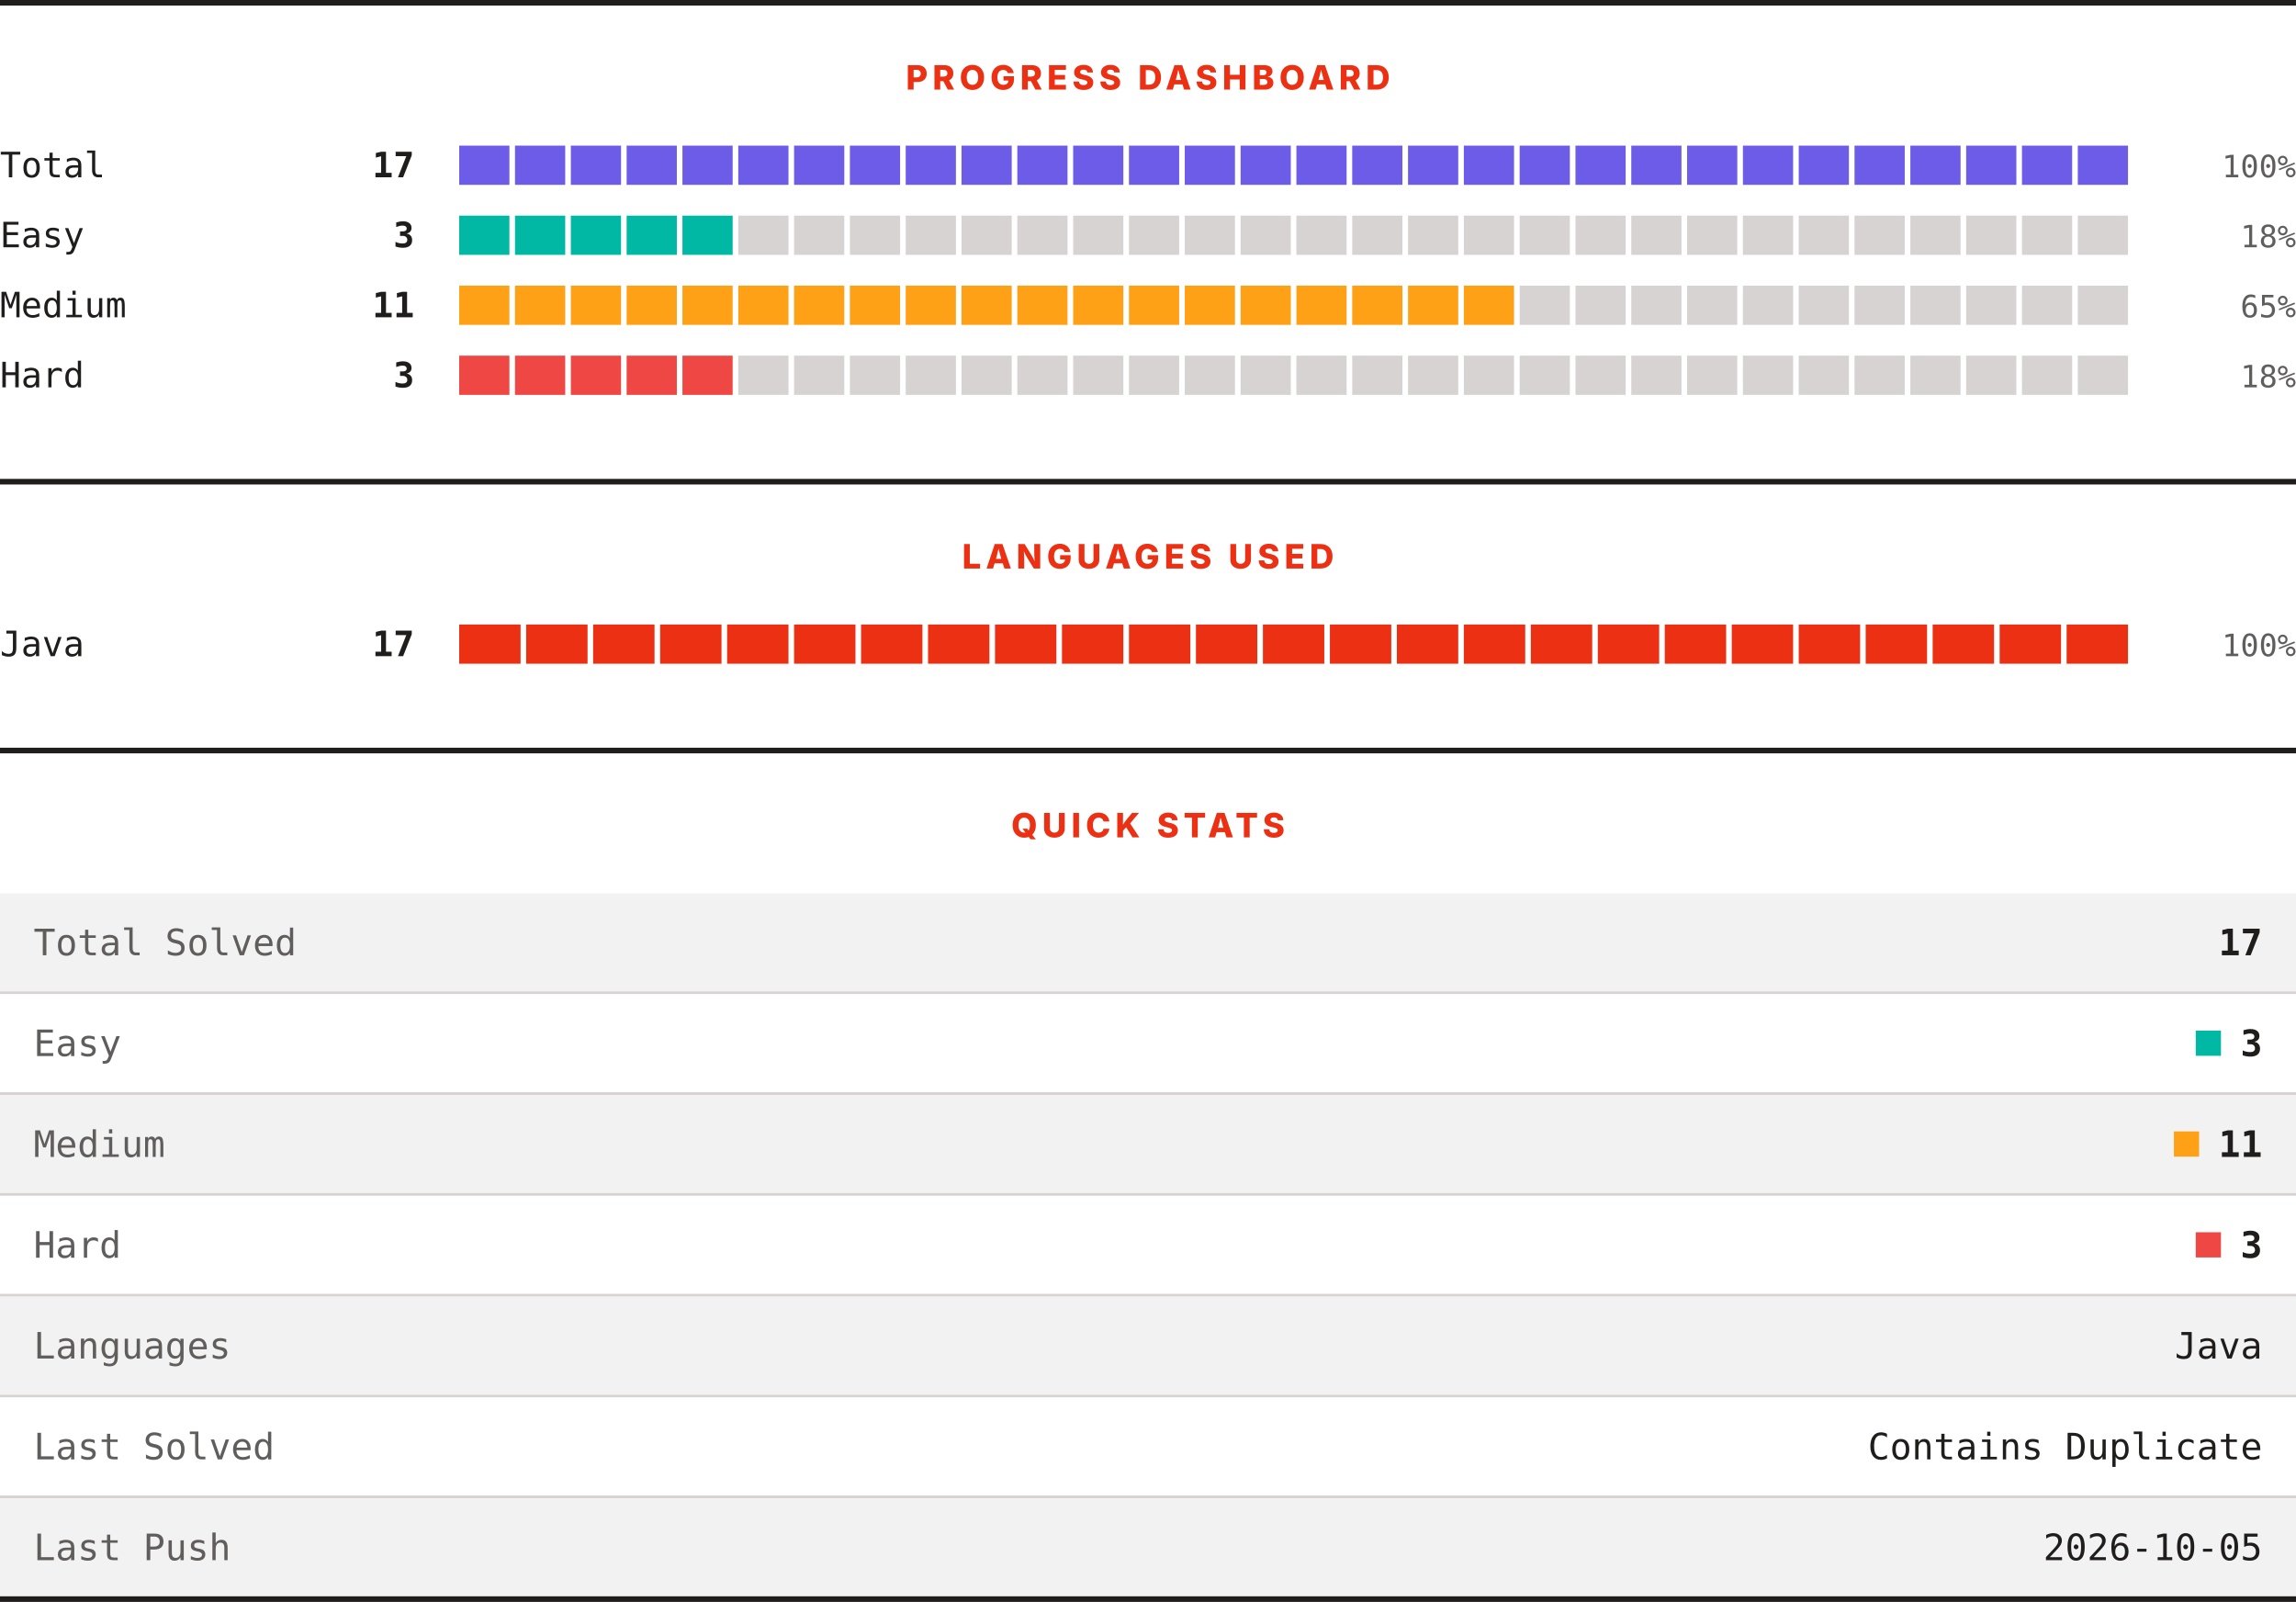
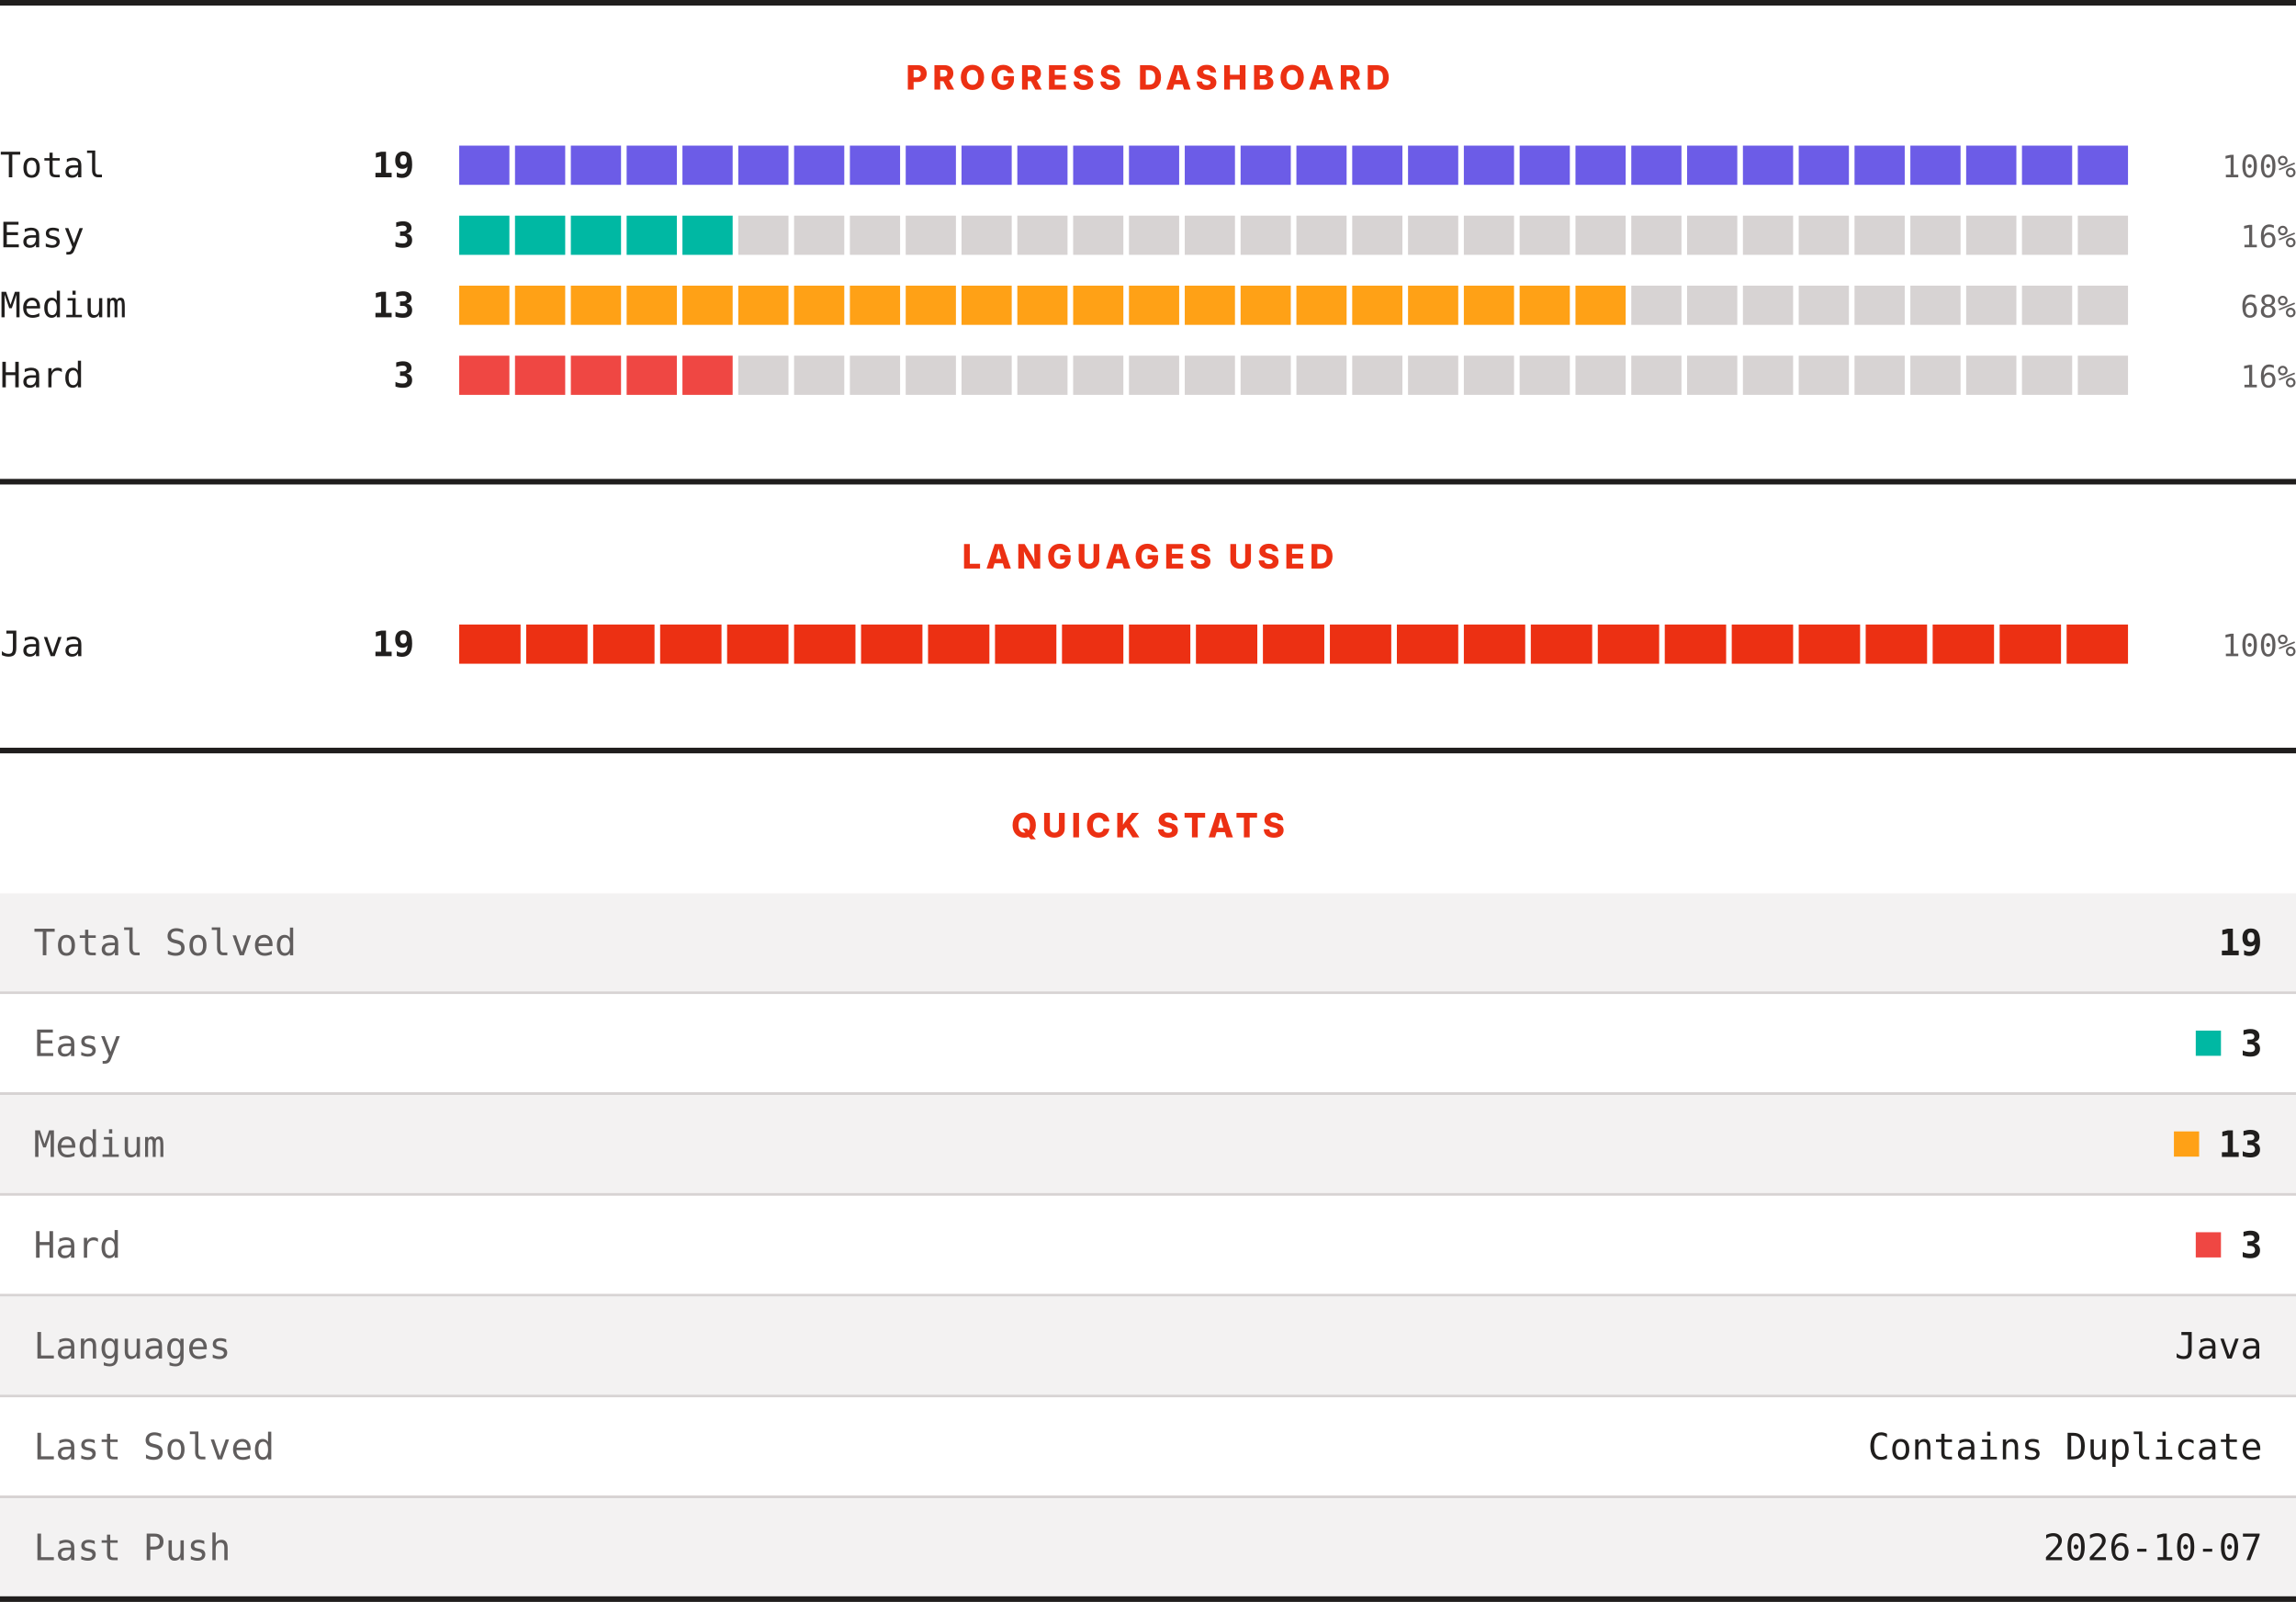
<svg xmlns="http://www.w3.org/2000/svg" width="820" height="572" viewBox="0 0 820 572" role="img" aria-label="LeetCode progress, languages and quick stats">
  <rect width="820" height="572" fill="#ffffff" />
  <rect x="0" y="0" width="820" height="2" fill="#201e1d" />
  <text x="410" y="32" text-anchor="middle" font-family="Archivo, system-ui, -apple-system, Segoe UI, sans-serif" font-size="12" font-weight="800" letter-spacing="1.68" fill="#ec3013">PROGRESS DASHBOARD</text>
  <text x="0" y="63.3" font-family="ui-monospace, SFMono-Regular, Menlo, Consolas, monospace" font-size="12.5" fill="#201e1d">Total</text>
-   <text x="148" y="63.3" text-anchor="end" font-family="ui-monospace, SFMono-Regular, Menlo, Consolas, monospace" font-size="12.5" font-weight="700" fill="#201e1d">17</text>
+   <text x="148" y="63.3" text-anchor="end" font-family="ui-monospace, SFMono-Regular, Menlo, Consolas, monospace" font-size="12.5" font-weight="700" fill="#201e1d">19</text>
  <rect x="164.00" y="52" width="17.93" height="14" fill="#6c5ce7" />
  <rect x="183.93" y="52" width="17.93" height="14" fill="#6c5ce7" />
  <rect x="203.87" y="52" width="17.93" height="14" fill="#6c5ce7" />
  <rect x="223.80" y="52" width="17.93" height="14" fill="#6c5ce7" />
  <rect x="243.73" y="52" width="17.93" height="14" fill="#6c5ce7" />
  <rect x="263.67" y="52" width="17.93" height="14" fill="#6c5ce7" />
  <rect x="283.60" y="52" width="17.93" height="14" fill="#6c5ce7" />
  <rect x="303.53" y="52" width="17.93" height="14" fill="#6c5ce7" />
  <rect x="323.47" y="52" width="17.93" height="14" fill="#6c5ce7" />
  <rect x="343.40" y="52" width="17.93" height="14" fill="#6c5ce7" />
  <rect x="363.33" y="52" width="17.93" height="14" fill="#6c5ce7" />
  <rect x="383.27" y="52" width="17.93" height="14" fill="#6c5ce7" />
  <rect x="403.20" y="52" width="17.93" height="14" fill="#6c5ce7" />
  <rect x="423.13" y="52" width="17.93" height="14" fill="#6c5ce7" />
  <rect x="443.07" y="52" width="17.93" height="14" fill="#6c5ce7" />
  <rect x="463.00" y="52" width="17.93" height="14" fill="#6c5ce7" />
  <rect x="482.93" y="52" width="17.93" height="14" fill="#6c5ce7" />
  <rect x="502.87" y="52" width="17.93" height="14" fill="#6c5ce7" />
  <rect x="522.80" y="52" width="17.93" height="14" fill="#6c5ce7" />
  <rect x="542.73" y="52" width="17.93" height="14" fill="#6c5ce7" />
  <rect x="562.67" y="52" width="17.93" height="14" fill="#6c5ce7" />
  <rect x="582.60" y="52" width="17.93" height="14" fill="#6c5ce7" />
  <rect x="602.53" y="52" width="17.93" height="14" fill="#6c5ce7" />
  <rect x="622.47" y="52" width="17.93" height="14" fill="#6c5ce7" />
  <rect x="642.40" y="52" width="17.93" height="14" fill="#6c5ce7" />
  <rect x="662.33" y="52" width="17.93" height="14" fill="#6c5ce7" />
  <rect x="682.27" y="52" width="17.93" height="14" fill="#6c5ce7" />
  <rect x="702.20" y="52" width="17.93" height="14" fill="#6c5ce7" />
  <rect x="722.13" y="52" width="17.93" height="14" fill="#6c5ce7" />
  <rect x="742.07" y="52" width="17.93" height="14" fill="#6c5ce7" />
  <text x="820" y="63.3" text-anchor="end" font-family="ui-monospace, SFMono-Regular, Menlo, Consolas, monospace" font-size="11" fill="#605d5d">100%</text>
  <text x="0" y="88.3" font-family="ui-monospace, SFMono-Regular, Menlo, Consolas, monospace" font-size="12.5" fill="#201e1d">Easy</text>
  <text x="148" y="88.3" text-anchor="end" font-family="ui-monospace, SFMono-Regular, Menlo, Consolas, monospace" font-size="12.5" font-weight="700" fill="#201e1d">3</text>
  <rect x="164.00" y="77" width="17.93" height="14" fill="#00b8a3" />
  <rect x="183.93" y="77" width="17.93" height="14" fill="#00b8a3" />
  <rect x="203.87" y="77" width="17.93" height="14" fill="#00b8a3" />
  <rect x="223.80" y="77" width="17.93" height="14" fill="#00b8a3" />
  <rect x="243.73" y="77" width="17.93" height="14" fill="#00b8a3" />
  <rect x="263.67" y="77" width="17.93" height="14" fill="#d7d3d3" />
  <rect x="283.60" y="77" width="17.93" height="14" fill="#d7d3d3" />
  <rect x="303.53" y="77" width="17.93" height="14" fill="#d7d3d3" />
  <rect x="323.47" y="77" width="17.93" height="14" fill="#d7d3d3" />
  <rect x="343.40" y="77" width="17.93" height="14" fill="#d7d3d3" />
  <rect x="363.33" y="77" width="17.93" height="14" fill="#d7d3d3" />
  <rect x="383.27" y="77" width="17.93" height="14" fill="#d7d3d3" />
  <rect x="403.20" y="77" width="17.93" height="14" fill="#d7d3d3" />
  <rect x="423.13" y="77" width="17.93" height="14" fill="#d7d3d3" />
  <rect x="443.07" y="77" width="17.93" height="14" fill="#d7d3d3" />
  <rect x="463.00" y="77" width="17.93" height="14" fill="#d7d3d3" />
  <rect x="482.93" y="77" width="17.93" height="14" fill="#d7d3d3" />
  <rect x="502.87" y="77" width="17.93" height="14" fill="#d7d3d3" />
  <rect x="522.80" y="77" width="17.93" height="14" fill="#d7d3d3" />
  <rect x="542.73" y="77" width="17.93" height="14" fill="#d7d3d3" />
  <rect x="562.67" y="77" width="17.93" height="14" fill="#d7d3d3" />
  <rect x="582.60" y="77" width="17.93" height="14" fill="#d7d3d3" />
  <rect x="602.53" y="77" width="17.93" height="14" fill="#d7d3d3" />
  <rect x="622.47" y="77" width="17.93" height="14" fill="#d7d3d3" />
  <rect x="642.40" y="77" width="17.93" height="14" fill="#d7d3d3" />
  <rect x="662.33" y="77" width="17.93" height="14" fill="#d7d3d3" />
  <rect x="682.27" y="77" width="17.93" height="14" fill="#d7d3d3" />
  <rect x="702.20" y="77" width="17.93" height="14" fill="#d7d3d3" />
  <rect x="722.13" y="77" width="17.93" height="14" fill="#d7d3d3" />
  <rect x="742.07" y="77" width="17.93" height="14" fill="#d7d3d3" />
-   <text x="820" y="88.3" text-anchor="end" font-family="ui-monospace, SFMono-Regular, Menlo, Consolas, monospace" font-size="11" fill="#605d5d">18%</text>
+   <text x="820" y="88.3" text-anchor="end" font-family="ui-monospace, SFMono-Regular, Menlo, Consolas, monospace" font-size="11" fill="#605d5d">16%</text>
  <text x="0" y="113.3" font-family="ui-monospace, SFMono-Regular, Menlo, Consolas, monospace" font-size="12.5" fill="#201e1d">Medium</text>
-   <text x="148" y="113.3" text-anchor="end" font-family="ui-monospace, SFMono-Regular, Menlo, Consolas, monospace" font-size="12.5" font-weight="700" fill="#201e1d">11</text>
+   <text x="148" y="113.3" text-anchor="end" font-family="ui-monospace, SFMono-Regular, Menlo, Consolas, monospace" font-size="12.5" font-weight="700" fill="#201e1d">13</text>
  <rect x="164.00" y="102" width="17.93" height="14" fill="#ffa116" />
  <rect x="183.93" y="102" width="17.93" height="14" fill="#ffa116" />
  <rect x="203.87" y="102" width="17.93" height="14" fill="#ffa116" />
  <rect x="223.80" y="102" width="17.93" height="14" fill="#ffa116" />
  <rect x="243.73" y="102" width="17.93" height="14" fill="#ffa116" />
  <rect x="263.67" y="102" width="17.93" height="14" fill="#ffa116" />
  <rect x="283.60" y="102" width="17.93" height="14" fill="#ffa116" />
  <rect x="303.53" y="102" width="17.93" height="14" fill="#ffa116" />
  <rect x="323.47" y="102" width="17.93" height="14" fill="#ffa116" />
  <rect x="343.40" y="102" width="17.93" height="14" fill="#ffa116" />
  <rect x="363.33" y="102" width="17.93" height="14" fill="#ffa116" />
  <rect x="383.27" y="102" width="17.93" height="14" fill="#ffa116" />
  <rect x="403.20" y="102" width="17.93" height="14" fill="#ffa116" />
  <rect x="423.13" y="102" width="17.93" height="14" fill="#ffa116" />
  <rect x="443.07" y="102" width="17.93" height="14" fill="#ffa116" />
  <rect x="463.00" y="102" width="17.93" height="14" fill="#ffa116" />
  <rect x="482.93" y="102" width="17.93" height="14" fill="#ffa116" />
  <rect x="502.87" y="102" width="17.93" height="14" fill="#ffa116" />
  <rect x="522.80" y="102" width="17.93" height="14" fill="#ffa116" />
-   <rect x="542.73" y="102" width="17.93" height="14" fill="#d7d3d3" />
-   <rect x="562.67" y="102" width="17.93" height="14" fill="#d7d3d3" />
+   <rect x="542.73" y="102" width="17.93" height="14" fill="#ffa116" />
+   <rect x="562.67" y="102" width="17.93" height="14" fill="#ffa116" />
  <rect x="582.60" y="102" width="17.93" height="14" fill="#d7d3d3" />
  <rect x="602.53" y="102" width="17.93" height="14" fill="#d7d3d3" />
  <rect x="622.47" y="102" width="17.93" height="14" fill="#d7d3d3" />
  <rect x="642.40" y="102" width="17.93" height="14" fill="#d7d3d3" />
  <rect x="662.33" y="102" width="17.93" height="14" fill="#d7d3d3" />
  <rect x="682.27" y="102" width="17.93" height="14" fill="#d7d3d3" />
  <rect x="702.20" y="102" width="17.93" height="14" fill="#d7d3d3" />
  <rect x="722.13" y="102" width="17.93" height="14" fill="#d7d3d3" />
  <rect x="742.07" y="102" width="17.93" height="14" fill="#d7d3d3" />
-   <text x="820" y="113.3" text-anchor="end" font-family="ui-monospace, SFMono-Regular, Menlo, Consolas, monospace" font-size="11" fill="#605d5d">65%</text>
+   <text x="820" y="113.3" text-anchor="end" font-family="ui-monospace, SFMono-Regular, Menlo, Consolas, monospace" font-size="11" fill="#605d5d">68%</text>
  <text x="0" y="138.3" font-family="ui-monospace, SFMono-Regular, Menlo, Consolas, monospace" font-size="12.5" fill="#201e1d">Hard</text>
  <text x="148" y="138.3" text-anchor="end" font-family="ui-monospace, SFMono-Regular, Menlo, Consolas, monospace" font-size="12.5" font-weight="700" fill="#201e1d">3</text>
  <rect x="164.00" y="127" width="17.93" height="14" fill="#ef4743" />
  <rect x="183.93" y="127" width="17.93" height="14" fill="#ef4743" />
  <rect x="203.87" y="127" width="17.93" height="14" fill="#ef4743" />
  <rect x="223.80" y="127" width="17.93" height="14" fill="#ef4743" />
  <rect x="243.73" y="127" width="17.93" height="14" fill="#ef4743" />
  <rect x="263.67" y="127" width="17.93" height="14" fill="#d7d3d3" />
  <rect x="283.60" y="127" width="17.93" height="14" fill="#d7d3d3" />
  <rect x="303.53" y="127" width="17.93" height="14" fill="#d7d3d3" />
  <rect x="323.47" y="127" width="17.93" height="14" fill="#d7d3d3" />
  <rect x="343.40" y="127" width="17.93" height="14" fill="#d7d3d3" />
  <rect x="363.33" y="127" width="17.93" height="14" fill="#d7d3d3" />
  <rect x="383.27" y="127" width="17.93" height="14" fill="#d7d3d3" />
  <rect x="403.20" y="127" width="17.93" height="14" fill="#d7d3d3" />
  <rect x="423.13" y="127" width="17.93" height="14" fill="#d7d3d3" />
  <rect x="443.07" y="127" width="17.93" height="14" fill="#d7d3d3" />
  <rect x="463.00" y="127" width="17.93" height="14" fill="#d7d3d3" />
  <rect x="482.93" y="127" width="17.93" height="14" fill="#d7d3d3" />
  <rect x="502.87" y="127" width="17.93" height="14" fill="#d7d3d3" />
  <rect x="522.80" y="127" width="17.93" height="14" fill="#d7d3d3" />
  <rect x="542.73" y="127" width="17.93" height="14" fill="#d7d3d3" />
  <rect x="562.67" y="127" width="17.93" height="14" fill="#d7d3d3" />
  <rect x="582.60" y="127" width="17.93" height="14" fill="#d7d3d3" />
  <rect x="602.53" y="127" width="17.93" height="14" fill="#d7d3d3" />
  <rect x="622.47" y="127" width="17.93" height="14" fill="#d7d3d3" />
  <rect x="642.40" y="127" width="17.93" height="14" fill="#d7d3d3" />
  <rect x="662.33" y="127" width="17.93" height="14" fill="#d7d3d3" />
  <rect x="682.27" y="127" width="17.93" height="14" fill="#d7d3d3" />
  <rect x="702.20" y="127" width="17.93" height="14" fill="#d7d3d3" />
  <rect x="722.13" y="127" width="17.93" height="14" fill="#d7d3d3" />
  <rect x="742.07" y="127" width="17.93" height="14" fill="#d7d3d3" />
-   <text x="820" y="138.3" text-anchor="end" font-family="ui-monospace, SFMono-Regular, Menlo, Consolas, monospace" font-size="11" fill="#605d5d">18%</text>
+   <text x="820" y="138.3" text-anchor="end" font-family="ui-monospace, SFMono-Regular, Menlo, Consolas, monospace" font-size="11" fill="#605d5d">16%</text>
  <rect x="0" y="171" width="820" height="2" fill="#201e1d" />
  <text x="410" y="203" text-anchor="middle" font-family="Archivo, system-ui, -apple-system, Segoe UI, sans-serif" font-size="12" font-weight="800" letter-spacing="1.68" fill="#ec3013">LANGUAGES USED</text>
  <text x="0" y="234.3" font-family="ui-monospace, SFMono-Regular, Menlo, Consolas, monospace" font-size="12.5" fill="#201e1d">Java</text>
-   <text x="148" y="234.3" text-anchor="end" font-family="ui-monospace, SFMono-Regular, Menlo, Consolas, monospace" font-size="12.5" font-weight="700" fill="#201e1d">17</text>
+   <text x="148" y="234.3" text-anchor="end" font-family="ui-monospace, SFMono-Regular, Menlo, Consolas, monospace" font-size="12.5" font-weight="700" fill="#201e1d">19</text>
  <rect x="164.00" y="223" width="21.92" height="14" fill="#ec3013" />
  <rect x="187.92" y="223" width="21.92" height="14" fill="#ec3013" />
  <rect x="211.84" y="223" width="21.92" height="14" fill="#ec3013" />
  <rect x="235.76" y="223" width="21.92" height="14" fill="#ec3013" />
  <rect x="259.68" y="223" width="21.92" height="14" fill="#ec3013" />
  <rect x="283.60" y="223" width="21.92" height="14" fill="#ec3013" />
  <rect x="307.52" y="223" width="21.92" height="14" fill="#ec3013" />
  <rect x="331.44" y="223" width="21.92" height="14" fill="#ec3013" />
  <rect x="355.36" y="223" width="21.92" height="14" fill="#ec3013" />
  <rect x="379.28" y="223" width="21.92" height="14" fill="#ec3013" />
  <rect x="403.20" y="223" width="21.92" height="14" fill="#ec3013" />
  <rect x="427.12" y="223" width="21.92" height="14" fill="#ec3013" />
  <rect x="451.04" y="223" width="21.92" height="14" fill="#ec3013" />
  <rect x="474.96" y="223" width="21.92" height="14" fill="#ec3013" />
  <rect x="498.88" y="223" width="21.92" height="14" fill="#ec3013" />
  <rect x="522.80" y="223" width="21.92" height="14" fill="#ec3013" />
  <rect x="546.72" y="223" width="21.92" height="14" fill="#ec3013" />
  <rect x="570.64" y="223" width="21.92" height="14" fill="#ec3013" />
  <rect x="594.56" y="223" width="21.92" height="14" fill="#ec3013" />
  <rect x="618.48" y="223" width="21.92" height="14" fill="#ec3013" />
  <rect x="642.40" y="223" width="21.92" height="14" fill="#ec3013" />
  <rect x="666.32" y="223" width="21.92" height="14" fill="#ec3013" />
  <rect x="690.24" y="223" width="21.92" height="14" fill="#ec3013" />
  <rect x="714.16" y="223" width="21.92" height="14" fill="#ec3013" />
  <rect x="738.08" y="223" width="21.92" height="14" fill="#ec3013" />
  <text x="820" y="234.3" text-anchor="end" font-family="ui-monospace, SFMono-Regular, Menlo, Consolas, monospace" font-size="11" fill="#605d5d">100%</text>
  <rect x="0" y="267" width="820" height="2" fill="#201e1d" />
  <text x="410" y="299" text-anchor="middle" font-family="Archivo, system-ui, -apple-system, Segoe UI, sans-serif" font-size="12" font-weight="800" letter-spacing="1.68" fill="#ec3013">QUICK STATS</text>
  <rect x="0" y="319" width="820" height="35" fill="#f3f2f2" />
  <text x="12" y="341.1" font-family="ui-monospace, SFMono-Regular, Menlo, Consolas, monospace" font-size="13" fill="#605d5d">Total Solved</text>
-   <text x="808" y="341.1" text-anchor="end" font-family="ui-monospace, SFMono-Regular, Menlo, Consolas, monospace" font-size="13" font-weight="700" fill="#201e1d">17</text>
+   <text x="808" y="341.1" text-anchor="end" font-family="ui-monospace, SFMono-Regular, Menlo, Consolas, monospace" font-size="13" font-weight="700" fill="#201e1d">19</text>
  <rect x="0" y="354" width="820" height="1" fill="#d7d3d3" />
  <rect x="0" y="355" width="820" height="35" fill="#ffffff" />
  <text x="12" y="377.1" font-family="ui-monospace, SFMono-Regular, Menlo, Consolas, monospace" font-size="13" fill="#605d5d">Easy</text>
  <rect x="784.2" y="368" width="9" height="9" fill="#00b8a3" />
  <text x="808" y="377.1" text-anchor="end" font-family="ui-monospace, SFMono-Regular, Menlo, Consolas, monospace" font-size="13" font-weight="700" fill="#201e1d">3</text>
  <rect x="0" y="390" width="820" height="1" fill="#d7d3d3" />
  <rect x="0" y="391" width="820" height="35" fill="#f3f2f2" />
  <text x="12" y="413.1" font-family="ui-monospace, SFMono-Regular, Menlo, Consolas, monospace" font-size="13" fill="#605d5d">Medium</text>
  <rect x="776.4" y="404" width="9" height="9" fill="#ffa116" />
-   <text x="808" y="413.1" text-anchor="end" font-family="ui-monospace, SFMono-Regular, Menlo, Consolas, monospace" font-size="13" font-weight="700" fill="#201e1d">11</text>
+   <text x="808" y="413.1" text-anchor="end" font-family="ui-monospace, SFMono-Regular, Menlo, Consolas, monospace" font-size="13" font-weight="700" fill="#201e1d">13</text>
  <rect x="0" y="426" width="820" height="1" fill="#d7d3d3" />
  <rect x="0" y="427" width="820" height="35" fill="#ffffff" />
  <text x="12" y="449.1" font-family="ui-monospace, SFMono-Regular, Menlo, Consolas, monospace" font-size="13" fill="#605d5d">Hard</text>
  <rect x="784.2" y="440" width="9" height="9" fill="#ef4743" />
  <text x="808" y="449.1" text-anchor="end" font-family="ui-monospace, SFMono-Regular, Menlo, Consolas, monospace" font-size="13" font-weight="700" fill="#201e1d">3</text>
  <rect x="0" y="462" width="820" height="1" fill="#d7d3d3" />
  <rect x="0" y="463" width="820" height="35" fill="#f3f2f2" />
  <text x="12" y="485.1" font-family="ui-monospace, SFMono-Regular, Menlo, Consolas, monospace" font-size="13" fill="#605d5d">Languages</text>
  <text x="808" y="485.1" text-anchor="end" font-family="ui-monospace, SFMono-Regular, Menlo, Consolas, monospace" font-size="13" fill="#201e1d">Java</text>
  <rect x="0" y="498" width="820" height="1" fill="#d7d3d3" />
  <rect x="0" y="499" width="820" height="35" fill="#ffffff" />
  <text x="12" y="521.1" font-family="ui-monospace, SFMono-Regular, Menlo, Consolas, monospace" font-size="13" fill="#605d5d">Last Solved</text>
  <text x="808" y="521.1" text-anchor="end" font-family="ui-monospace, SFMono-Regular, Menlo, Consolas, monospace" font-size="13" fill="#201e1d">Contains Duplicate</text>
  <rect x="0" y="534" width="820" height="1" fill="#d7d3d3" />
  <rect x="0" y="535" width="820" height="35" fill="#f3f2f2" />
  <text x="12" y="557.1" font-family="ui-monospace, SFMono-Regular, Menlo, Consolas, monospace" font-size="13" fill="#605d5d">Last Push</text>
-   <text x="808" y="557.1" text-anchor="end" font-family="ui-monospace, SFMono-Regular, Menlo, Consolas, monospace" font-size="13" fill="#201e1d">2026-10-05</text>
+   <text x="808" y="557.1" text-anchor="end" font-family="ui-monospace, SFMono-Regular, Menlo, Consolas, monospace" font-size="13" fill="#201e1d">2026-10-07</text>
  <rect x="0" y="570" width="820" height="2" fill="#201e1d" />
</svg>
